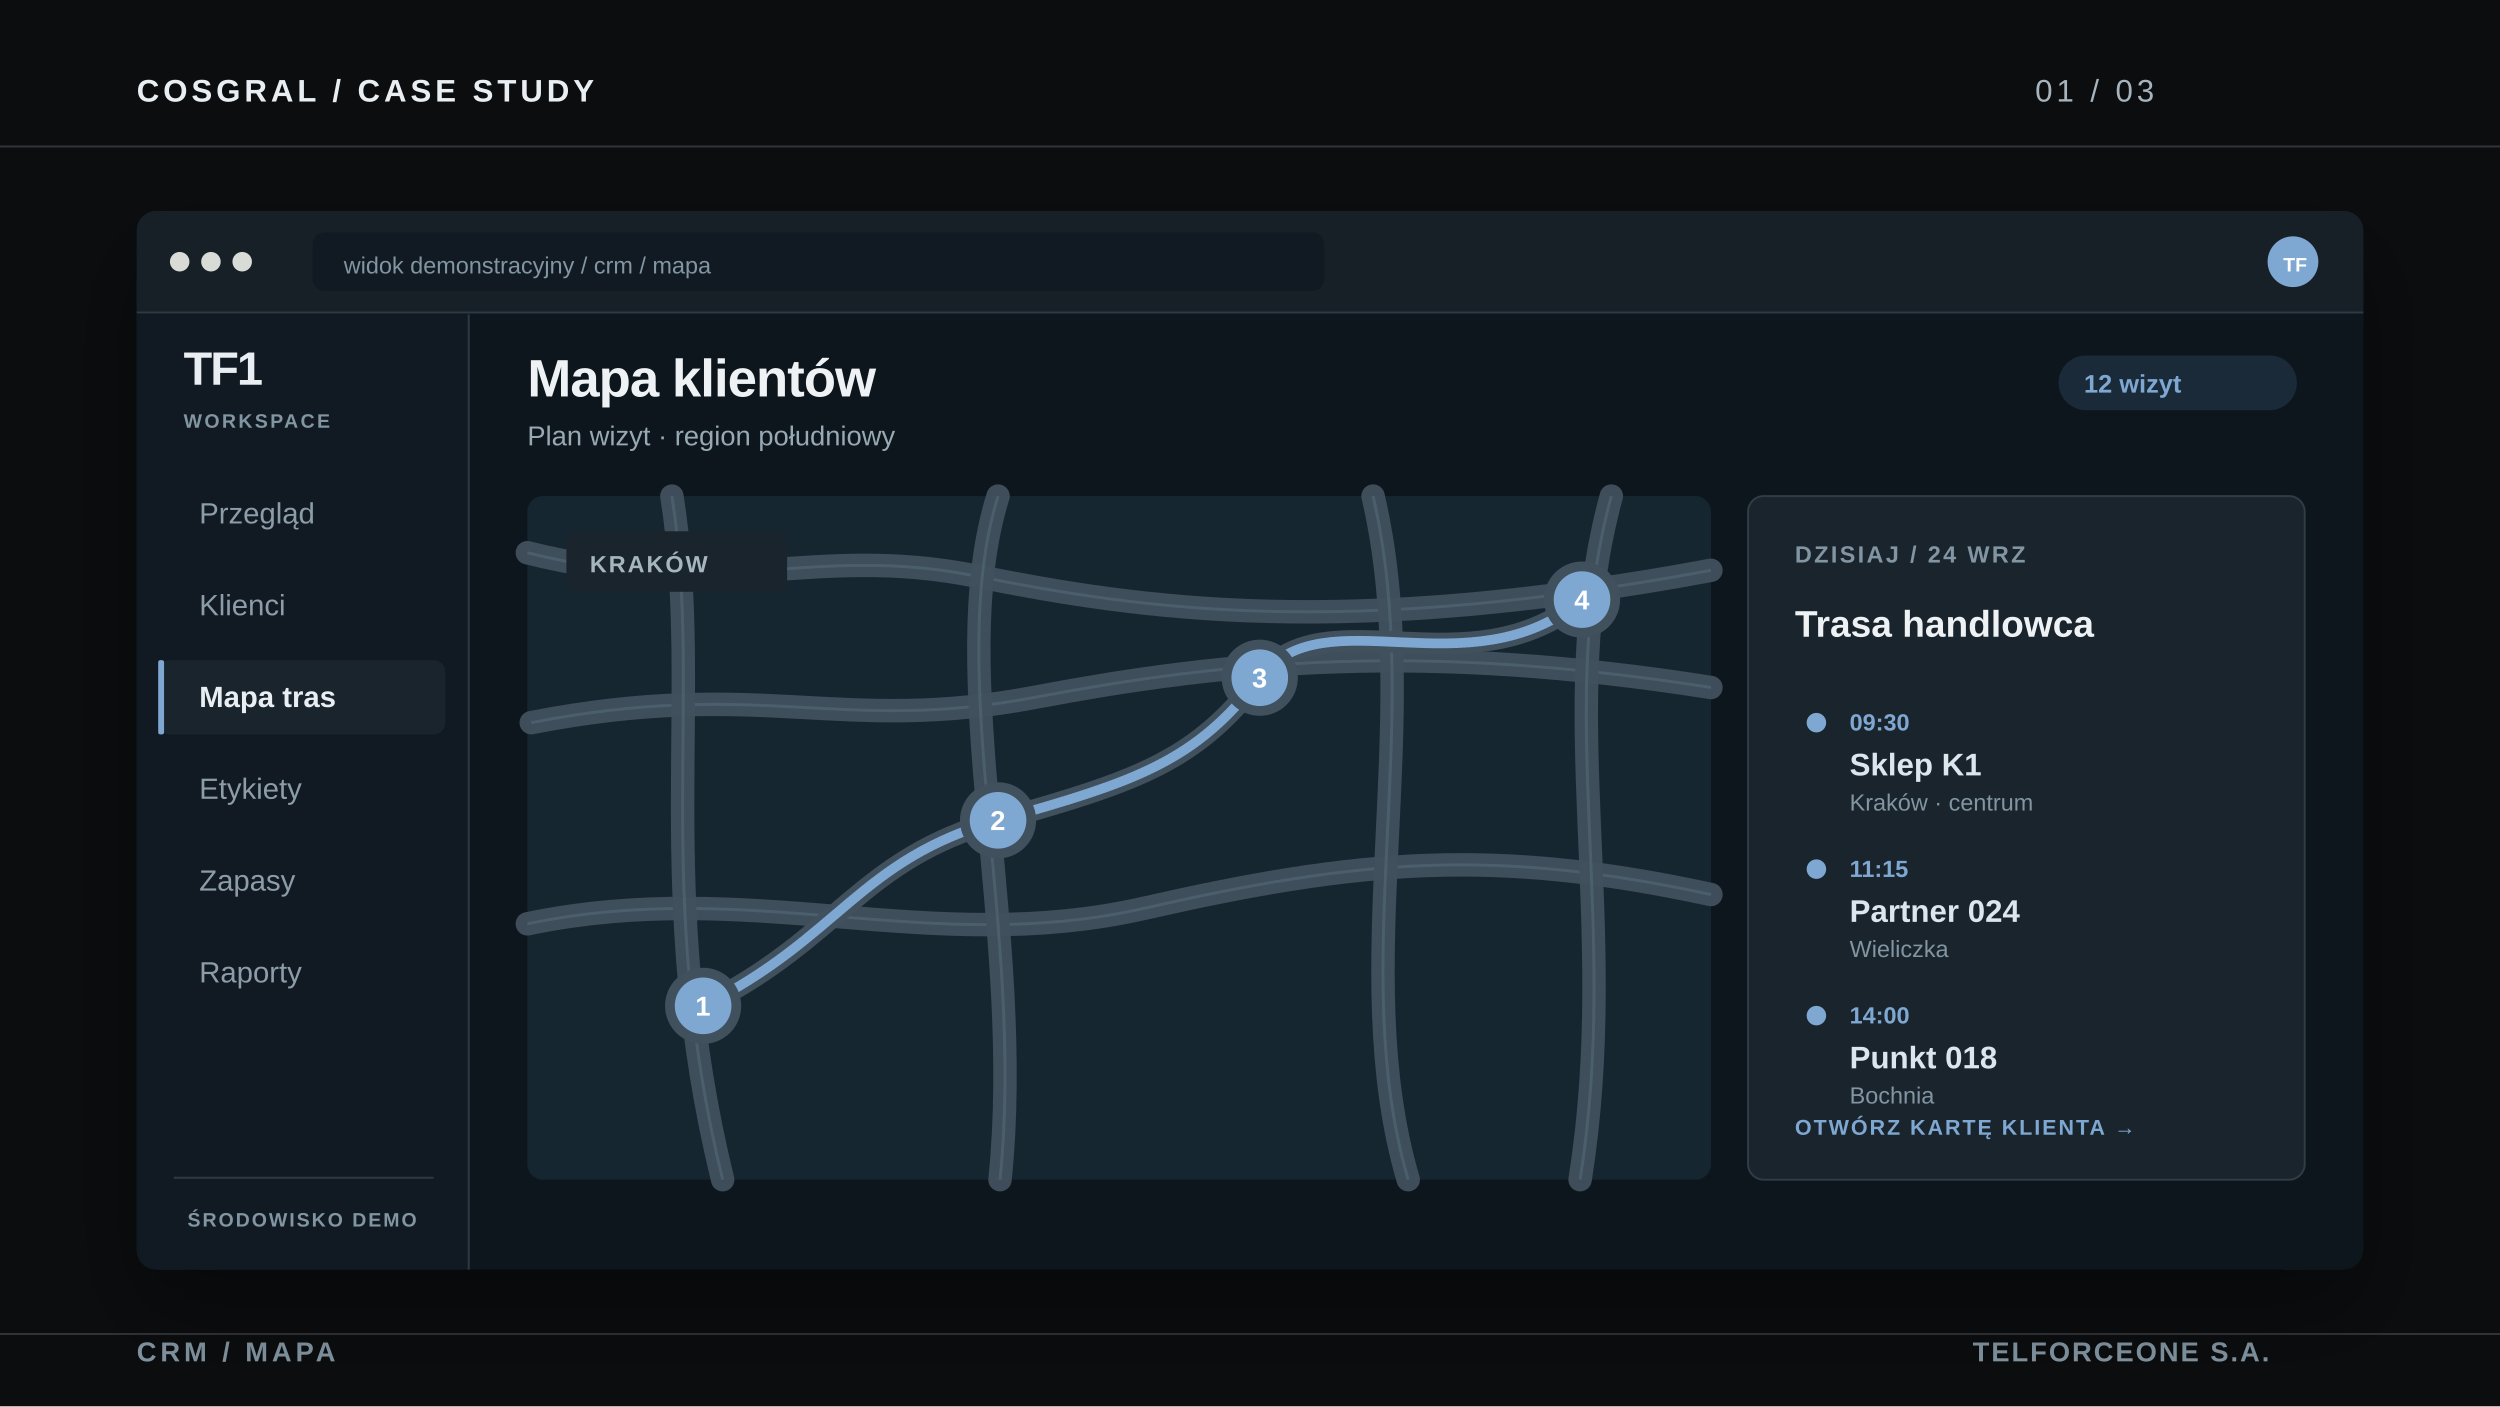
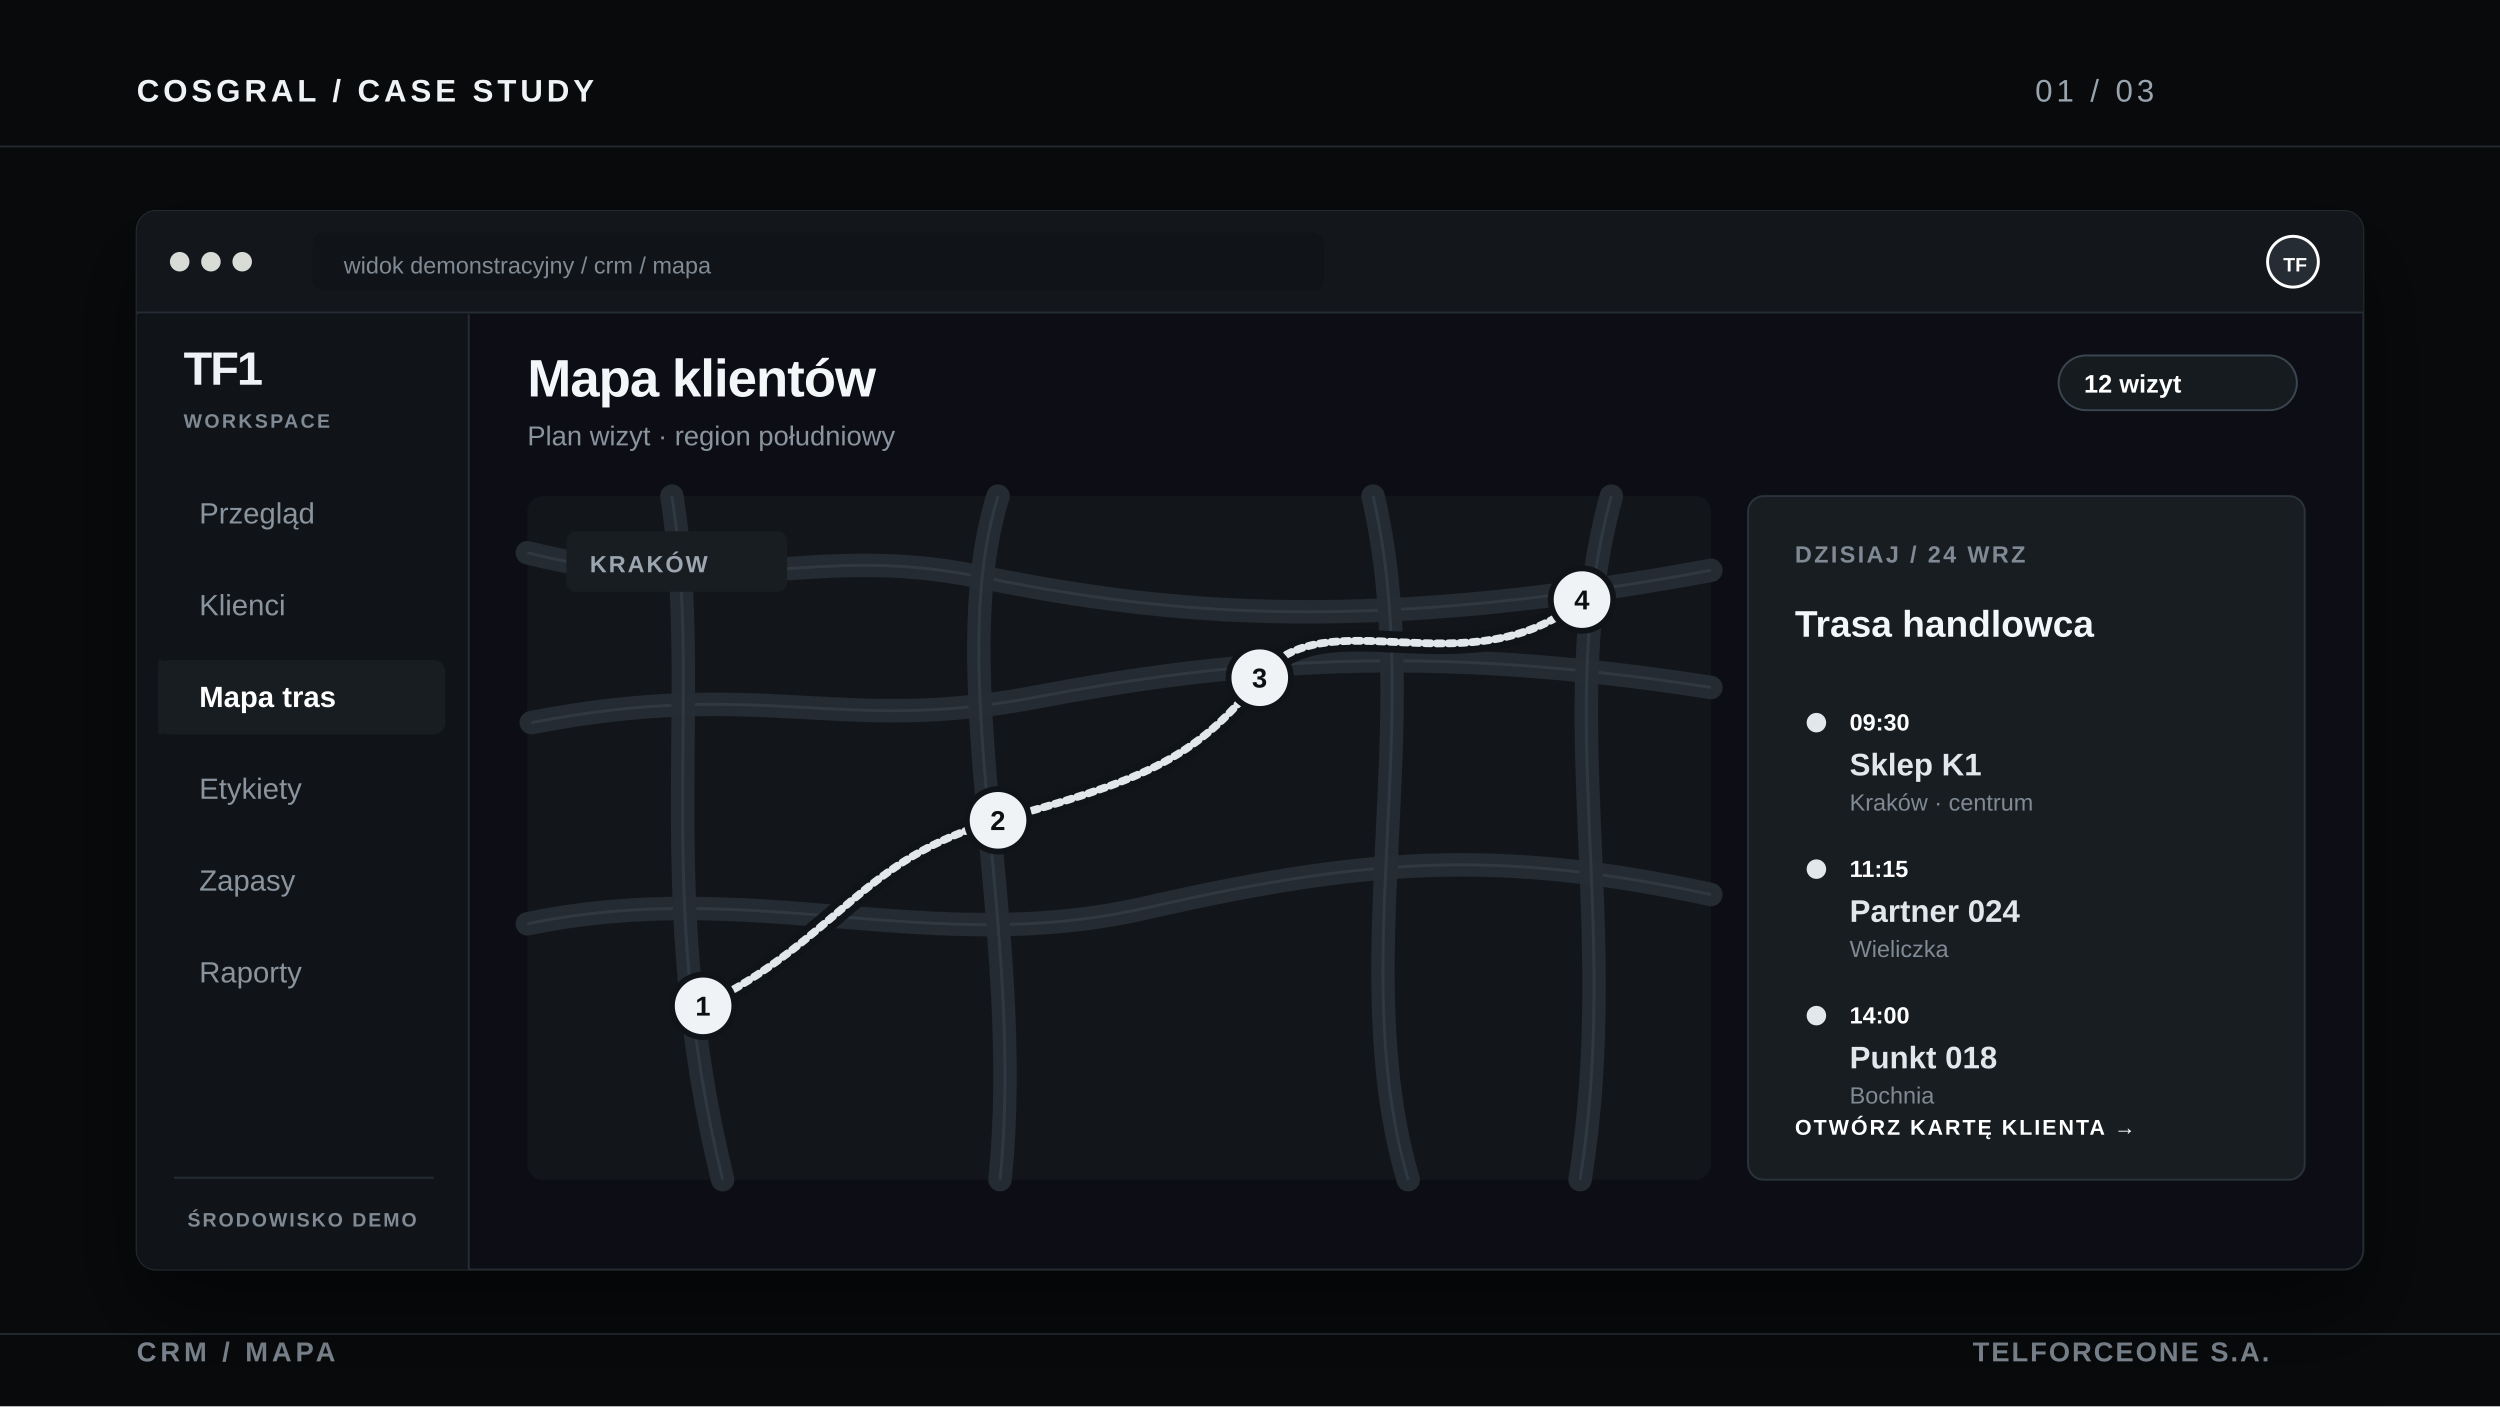
<svg xmlns="http://www.w3.org/2000/svg" viewBox="0 0 1280 720" role="img">
  <defs>
    <filter id="shadow" x="-20%" y="-30%" width="140%" height="160%">
-       <feDropShadow dx="0" dy="22" stdDeviation="22" flood-color="#000" flood-opacity=".35" />
+       <feDropShadow dx="0" dy="22" stdDeviation="22" flood-color="#000" flood-opacity=".5" />
    </filter>
    <clipPath id="screen">
      <rect x="70" y="108" width="1140" height="542" rx="10" />
    </clipPath>
  </defs>
-   <rect width="1280" height="720" fill="#0B0D0F" />
-   <path d="M0 75H1280M0 683H1280" stroke="#313438" />
-   <text x="70" y="52" fill="#E9EEF2" font-family="Arial, Helvetica, sans-serif" font-size="16" font-weight="700" letter-spacing="2">COSGRAL  /  CASE STUDY</text>
-   <text x="1042" y="52" fill="#A7B4BD" font-family="Arial, Helvetica, sans-serif" font-size="16" font-weight="400" letter-spacing="2">01  /  03</text>
-   <text x="70" y="697" fill="#8295A2" font-family="Arial, Helvetica, sans-serif" font-size="14" font-weight="700" letter-spacing="2">CRM / MAPA</text>
-   <text x="1010" y="697" fill="#8295A2" font-family="Arial, Helvetica, sans-serif" font-size="14" font-weight="700" letter-spacing="1">TELFORCEONE S.A.</text>
+   <rect width="1280" height="720" fill="#080A0C" />
+   <path d="M0 75H1280M0 683H1280" stroke="#222830" />
+   <text x="70" y="52" fill="#F0F3F6" font-family="Arial, Helvetica, sans-serif" font-size="16" font-weight="700" letter-spacing="2">COSGRAL  /  CASE STUDY</text>
+   <text x="1042" y="52" fill="#9AA4AE" font-family="Arial, Helvetica, sans-serif" font-size="16" font-weight="400" letter-spacing="2">01  /  03</text>
+   <text x="70" y="697" fill="#808A94" font-family="Arial, Helvetica, sans-serif" font-size="14" font-weight="700" letter-spacing="2">CRM / MAPA</text>
+   <text x="1010" y="697" fill="#808A94" font-family="Arial, Helvetica, sans-serif" font-size="14" font-weight="700" letter-spacing="1">TELFORCEONE S.A.</text>
  <g filter="url(#shadow)">
-     <rect x="70" y="108" width="1140" height="542" rx="10" fill="#0F151B" />
+     <rect x="70" y="108" width="1140" height="542" rx="10" fill="#0D1013" stroke="#252C33" />
  </g>
  <g clip-path="url(#screen)">
-     <rect x="70" y="108" width="1140" height="52" rx="0" fill="#171F27" />
-     <path d="M70 160L1210 160" fill="none" stroke="#2D3944" stroke-width="1" />
+     <rect x="70" y="108" width="1140" height="52" rx="0" fill="#13171B" />
+     <path d="M70 160L1210 160" fill="none" stroke="#252C33" stroke-width="1" />
    <circle cx="92" cy="134" r="5" fill="#D9DBD7" />
    <circle cx="108" cy="134" r="5" fill="#D9DBD7" />
    <circle cx="124" cy="134" r="5" fill="#D9DBD7" />
-     <rect x="160" y="119" width="518" height="30" rx="6" fill="#111A22" />
-     <text x="176" y="140" fill="#8295A2" font-family="Arial, Helvetica, sans-serif" font-size="12" font-weight="400">widok demonstracyjny / crm / mapa</text>
-     <circle cx="1174" cy="134" r="13" fill="#7EA8D2" />
+     <rect x="160" y="119" width="518" height="30" rx="6" fill="#101418" />
+     <text x="176" y="140" fill="#808A94" font-family="Arial, Helvetica, sans-serif" font-size="12" font-weight="400">widok demonstracyjny / crm / mapa</text>
+     <circle cx="1174" cy="134" r="13" fill="#252C33" stroke="#FFFFFF" stroke-width="1.5" />
    <text x="1169" y="139" fill="#FFFFFF" font-family="Arial, Helvetica, sans-serif" font-size="10" font-weight="700">TF</text>
-     <rect x="70" y="161" width="170" height="489" rx="0" fill="#111A22" />
-     <path d="M240 161L240 650" fill="none" stroke="#2D3944" stroke-width="1" />
-     <text x="94" y="197" fill="#E9EEF2" font-family="Arial, Helvetica, sans-serif" font-size="24" font-weight="700" letter-spacing="-1">TF1</text>
-     <text x="94" y="219" fill="#8295A2" font-family="Arial, Helvetica, sans-serif" font-size="10" font-weight="700" letter-spacing="1.2">WORKSPACE</text>
-     <text x="102" y="268" fill="#8C9DA9" font-family="Arial, Helvetica, sans-serif" font-size="15" font-weight="400">Przegląd</text>
-     <text x="102" y="315" fill="#8C9DA9" font-family="Arial, Helvetica, sans-serif" font-size="15" font-weight="400">Klienci</text>
-     <rect x="81" y="338" width="147" height="38" rx="6" fill="#1A242D" />
-     <rect x="81" y="338" width="3" height="38" rx="1" fill="#7EA8D2" />
-     <text x="102" y="362" fill="#E9EEF2" font-family="Arial, Helvetica, sans-serif" font-size="15" font-weight="700">Mapa tras</text>
-     <text x="102" y="409" fill="#8C9DA9" font-family="Arial, Helvetica, sans-serif" font-size="15" font-weight="400">Etykiety</text>
-     <text x="102" y="456" fill="#8C9DA9" font-family="Arial, Helvetica, sans-serif" font-size="15" font-weight="400">Zapasy</text>
-     <text x="102" y="503" fill="#8C9DA9" font-family="Arial, Helvetica, sans-serif" font-size="15" font-weight="400">Raporty</text>
-     <path d="M89 603L222 603" fill="none" stroke="#2D3944" stroke-width="1" />
-     <text x="96" y="628" fill="#8295A2" font-family="Arial, Helvetica, sans-serif" font-size="10" font-weight="700" letter-spacing="1">ŚRODOWISKO DEMO</text>
-     <text x="270" y="203" fill="#EEF2F4" font-family="Arial, Helvetica, sans-serif" font-size="27" font-weight="700" letter-spacing="-0.5">Mapa klientów</text>
-     <text x="270" y="228" fill="#98A9B4" font-family="Arial, Helvetica, sans-serif" font-size="14" font-weight="400">Plan wizyt · region południowy</text>
-     <rect x="1054" y="182" width="122" height="28" rx="14" fill="#1A2A39" />
-     <text x="1067" y="201" fill="#7EA8D2" font-family="Arial, Helvetica, sans-serif" font-size="13" font-weight="700">12 wizyt</text>
-     <rect x="270" y="254" width="606" height="350" rx="8" fill="#162630" />
-     <rect x="895" y="254" width="285" height="350" rx="8" fill="#1A242D" stroke="#303C46" stroke-width="1" />
-     <path d="M270 283C370 308 415 278 500 295S688 327 876 292" fill="none" stroke="#40505C" stroke-width="12" stroke-linecap="round" opacity=".95" />
-     <path d="M270 283C370 308 415 278 500 295S688 327 876 292" fill="none" stroke="#516574" stroke-width="1.5" opacity=".7" />
-     <path d="M272 370C390 347 430 376 530 357S730 329 876 352" fill="none" stroke="#40505C" stroke-width="12" stroke-linecap="round" opacity=".95" />
-     <path d="M272 370C390 347 430 376 530 357S730 329 876 352" fill="none" stroke="#516574" stroke-width="1.5" opacity=".7" />
-     <path d="M270 473C385 449 476 490 586 465S765 434 876 458" fill="none" stroke="#40505C" stroke-width="12" stroke-linecap="round" opacity=".95" />
-     <path d="M270 473C385 449 476 490 586 465S765 434 876 458" fill="none" stroke="#516574" stroke-width="1.5" opacity=".7" />
-     <path d="M344 254C360 355 334 457 370 604" fill="none" stroke="#40505C" stroke-width="12" stroke-linecap="round" opacity=".95" />
-     <path d="M344 254C360 355 334 457 370 604" fill="none" stroke="#516574" stroke-width="1.5" opacity=".7" />
-     <path d="M511 254C483 344 525 478 512 604" fill="none" stroke="#40505C" stroke-width="12" stroke-linecap="round" opacity=".95" />
-     <path d="M511 254C483 344 525 478 512 604" fill="none" stroke="#516574" stroke-width="1.5" opacity=".7" />
-     <path d="M703 254C730 370 689 495 721 604" fill="none" stroke="#40505C" stroke-width="12" stroke-linecap="round" opacity=".95" />
-     <path d="M703 254C730 370 689 495 721 604" fill="none" stroke="#516574" stroke-width="1.5" opacity=".7" />
-     <path d="M825 254C795 364 830 472 809 604" fill="none" stroke="#40505C" stroke-width="12" stroke-linecap="round" opacity=".95" />
-     <path d="M825 254C795 364 830 472 809 604" fill="none" stroke="#516574" stroke-width="1.5" opacity=".7" />
-     <rect x="290" y="272" width="113" height="31" rx="5" fill="#1A242D" />
-     <text x="302" y="293" fill="#A5B6BF" font-family="Arial, Helvetica, sans-serif" font-size="12" font-weight="700" letter-spacing="1">KRAKÓW</text>
-     <path d="M360 515C430 480 440 440 511 420S612 390 645 347S752 355 810 307" fill="none" stroke="#40505C" stroke-width="11" stroke-linecap="round" />
-     <path d="M360 515C430 480 440 440 511 420S612 390 645 347S752 355 810 307" fill="none" stroke="#7EA8D2" stroke-width="5" stroke-linecap="round" stroke-dasharray="1 1" />
-     <circle cx="360" cy="515" r="17" fill="#7EA8D2" stroke="#40505C" stroke-width="5" />
-     <text x="356" y="520" fill="#FFFFFF" font-family="Arial, Helvetica, sans-serif" font-size="14" font-weight="700">1</text>
-     <circle cx="511" cy="420" r="17" fill="#7EA8D2" stroke="#40505C" stroke-width="5" />
-     <text x="507" y="425" fill="#FFFFFF" font-family="Arial, Helvetica, sans-serif" font-size="14" font-weight="700">2</text>
-     <circle cx="645" cy="347" r="17" fill="#7EA8D2" stroke="#40505C" stroke-width="5" />
-     <text x="641" y="352" fill="#FFFFFF" font-family="Arial, Helvetica, sans-serif" font-size="14" font-weight="700">3</text>
-     <circle cx="810" cy="307" r="17" fill="#7EA8D2" stroke="#40505C" stroke-width="5" />
-     <text x="806" y="312" fill="#FFFFFF" font-family="Arial, Helvetica, sans-serif" font-size="14" font-weight="700">4</text>
-     <text x="919" y="288" fill="#8295A2" font-family="Arial, Helvetica, sans-serif" font-size="12" font-weight="700" letter-spacing="1.2">DZISIAJ  /  24 WRZ</text>
-     <text x="919" y="326" fill="#EEF2F4" font-family="Arial, Helvetica, sans-serif" font-size="19" font-weight="700">Trasa handlowca</text>
-     <circle cx="930" cy="370" r="5" fill="#7EA8D2" />
-     <text x="947" y="374" fill="#7EA8D2" font-family="Arial, Helvetica, sans-serif" font-size="12" font-weight="700">09:30</text>
-     <text x="947" y="397" fill="#DDE6EC" font-family="Arial, Helvetica, sans-serif" font-size="16" font-weight="700">Sklep K1</text>
-     <text x="947" y="415" fill="#8295A2" font-family="Arial, Helvetica, sans-serif" font-size="12" font-weight="400">Kraków · centrum</text>
-     <circle cx="930" cy="445" r="5" fill="#7EA8D2" />
-     <text x="947" y="449" fill="#7EA8D2" font-family="Arial, Helvetica, sans-serif" font-size="12" font-weight="700">11:15</text>
-     <text x="947" y="472" fill="#DDE6EC" font-family="Arial, Helvetica, sans-serif" font-size="16" font-weight="700">Partner 024</text>
-     <text x="947" y="490" fill="#8295A2" font-family="Arial, Helvetica, sans-serif" font-size="12" font-weight="400">Wieliczka</text>
-     <circle cx="930" cy="520" r="5" fill="#7EA8D2" />
-     <text x="947" y="524" fill="#7EA8D2" font-family="Arial, Helvetica, sans-serif" font-size="12" font-weight="700">14:00</text>
-     <text x="947" y="547" fill="#DDE6EC" font-family="Arial, Helvetica, sans-serif" font-size="16" font-weight="700">Punkt 018</text>
-     <text x="947" y="565" fill="#8295A2" font-family="Arial, Helvetica, sans-serif" font-size="12" font-weight="400">Bochnia</text>
-     <text x="919" y="581" fill="#7EA8D2" font-family="Arial, Helvetica, sans-serif" font-size="11" font-weight="700" letter-spacing="1">OTWÓRZ KARTĘ KLIENTA →</text>
+     <rect x="70" y="161" width="170" height="489" rx="0" fill="#101418" />
+     <path d="M240 161L240 650" fill="none" stroke="#252C33" stroke-width="1" />
+     <text x="94" y="197" fill="#F0F3F6" font-family="Arial, Helvetica, sans-serif" font-size="24" font-weight="700" letter-spacing="-1">TF1</text>
+     <text x="94" y="219" fill="#808A94" font-family="Arial, Helvetica, sans-serif" font-size="10" font-weight="700" letter-spacing="1.2">WORKSPACE</text>
+     <text x="102" y="268" fill="#8A949E" font-family="Arial, Helvetica, sans-serif" font-size="15" font-weight="400">Przegląd</text>
+     <text x="102" y="315" fill="#8A949E" font-family="Arial, Helvetica, sans-serif" font-size="15" font-weight="400">Klienci</text>
+     <rect x="81" y="338" width="147" height="38" rx="6" fill="#181D22" />
+     <rect x="81" y="338" width="3" height="38" rx="1" fill="#181D22" />
+     <text x="102" y="362" fill="#FFFFFF" font-family="Arial, Helvetica, sans-serif" font-size="15" font-weight="700">Mapa tras</text>
+     <text x="102" y="409" fill="#8A949E" font-family="Arial, Helvetica, sans-serif" font-size="15" font-weight="400">Etykiety</text>
+     <text x="102" y="456" fill="#8A949E" font-family="Arial, Helvetica, sans-serif" font-size="15" font-weight="400">Zapasy</text>
+     <text x="102" y="503" fill="#8A949E" font-family="Arial, Helvetica, sans-serif" font-size="15" font-weight="400">Raporty</text>
+     <path d="M89 603L222 603" fill="none" stroke="#252C33" stroke-width="1" />
+     <text x="96" y="628" fill="#808A94" font-family="Arial, Helvetica, sans-serif" font-size="10" font-weight="700" letter-spacing="1">ŚRODOWISKO DEMO</text>
+     <text x="270" y="203" fill="#F4F7F9" font-family="Arial, Helvetica, sans-serif" font-size="27" font-weight="700" letter-spacing="-0.5">Mapa klientów</text>
+     <text x="270" y="228" fill="#8A949E" font-family="Arial, Helvetica, sans-serif" font-size="14" font-weight="400">Plan wizyt · region południowy</text>
+     <rect x="1054" y="182" width="122" height="28" rx="14" fill="#161B20" stroke="#3A4550" stroke-width="1" />
+     <text x="1067" y="201" fill="#FFFFFF" font-family="Arial, Helvetica, sans-serif" font-size="13" font-weight="700">12 wizyt</text>
+     <rect x="270" y="254" width="606" height="350" rx="8" fill="#12161A" />
+     <rect x="895" y="254" width="285" height="350" rx="8" fill="#181D22" stroke="#2A323A" stroke-width="1" />
+     <path d="M270 283C370 308 415 278 500 295S688 327 876 292" fill="none" stroke="#252C33" stroke-width="12" stroke-linecap="round" opacity=".95" />
+     <path d="M270 283C370 308 415 278 500 295S688 327 876 292" fill="none" stroke="#353E47" stroke-width="1.5" opacity=".7" />
+     <path d="M272 370C390 347 430 376 530 357S730 329 876 352" fill="none" stroke="#252C33" stroke-width="12" stroke-linecap="round" opacity=".95" />
+     <path d="M272 370C390 347 430 376 530 357S730 329 876 352" fill="none" stroke="#353E47" stroke-width="1.5" opacity=".7" />
+     <path d="M270 473C385 449 476 490 586 465S765 434 876 458" fill="none" stroke="#252C33" stroke-width="12" stroke-linecap="round" opacity=".95" />
+     <path d="M270 473C385 449 476 490 586 465S765 434 876 458" fill="none" stroke="#353E47" stroke-width="1.5" opacity=".7" />
+     <path d="M344 254C360 355 334 457 370 604" fill="none" stroke="#252C33" stroke-width="12" stroke-linecap="round" opacity=".95" />
+     <path d="M344 254C360 355 334 457 370 604" fill="none" stroke="#353E47" stroke-width="1.5" opacity=".7" />
+     <path d="M511 254C483 344 525 478 512 604" fill="none" stroke="#252C33" stroke-width="12" stroke-linecap="round" opacity=".95" />
+     <path d="M511 254C483 344 525 478 512 604" fill="none" stroke="#353E47" stroke-width="1.5" opacity=".7" />
+     <path d="M703 254C730 370 689 495 721 604" fill="none" stroke="#252C33" stroke-width="12" stroke-linecap="round" opacity=".95" />
+     <path d="M703 254C730 370 689 495 721 604" fill="none" stroke="#353E47" stroke-width="1.5" opacity=".7" />
+     <path d="M825 254C795 364 830 472 809 604" fill="none" stroke="#252C33" stroke-width="12" stroke-linecap="round" opacity=".95" />
+     <path d="M825 254C795 364 830 472 809 604" fill="none" stroke="#353E47" stroke-width="1.5" opacity=".7" />
+     <rect x="290" y="272" width="113" height="31" rx="5" fill="#181D22" />
+     <text x="302" y="293" fill="#9CA6B0" font-family="Arial, Helvetica, sans-serif" font-size="12" font-weight="700" letter-spacing="1">KRAKÓW</text>
+     <path d="M360 515C430 480 440 440 511 420S612 390 645 347S752 355 810 307" fill="none" stroke="#101418" stroke-width="11" stroke-linecap="round" />
+     <path d="M360 515C430 480 440 440 511 420S612 390 645 347S752 355 810 307" fill="none" stroke="#E2E7EC" stroke-width="4" stroke-linecap="round" stroke-dasharray="3 3" />
+     <circle cx="360" cy="515" r="16" fill="#F0F3F6" stroke="#101418" stroke-width="3" />
+     <text x="356" y="520" fill="#0D1013" font-family="Arial, Helvetica, sans-serif" font-size="14" font-weight="700">1</text>
+     <circle cx="511" cy="420" r="16" fill="#F0F3F6" stroke="#101418" stroke-width="3" />
+     <text x="507" y="425" fill="#0D1013" font-family="Arial, Helvetica, sans-serif" font-size="14" font-weight="700">2</text>
+     <circle cx="645" cy="347" r="16" fill="#F0F3F6" stroke="#101418" stroke-width="3" />
+     <text x="641" y="352" fill="#0D1013" font-family="Arial, Helvetica, sans-serif" font-size="14" font-weight="700">3</text>
+     <circle cx="810" cy="307" r="16" fill="#F0F3F6" stroke="#101418" stroke-width="3" />
+     <text x="806" y="312" fill="#0D1013" font-family="Arial, Helvetica, sans-serif" font-size="14" font-weight="700">4</text>
+     <text x="919" y="288" fill="#808A94" font-family="Arial, Helvetica, sans-serif" font-size="12" font-weight="700" letter-spacing="1.2">DZISIAJ  /  24 WRZ</text>
+     <text x="919" y="326" fill="#F4F7F9" font-family="Arial, Helvetica, sans-serif" font-size="19" font-weight="700">Trasa handlowca</text>
+     <circle cx="930" cy="370" r="5" fill="#E2E7EC" />
+     <text x="947" y="374" fill="#FFFFFF" font-family="Arial, Helvetica, sans-serif" font-size="12" font-weight="700">09:30</text>
+     <text x="947" y="397" fill="#E2E7EC" font-family="Arial, Helvetica, sans-serif" font-size="16" font-weight="700">Sklep K1</text>
+     <text x="947" y="415" fill="#808A94" font-family="Arial, Helvetica, sans-serif" font-size="12" font-weight="400">Kraków · centrum</text>
+     <circle cx="930" cy="445" r="5" fill="#E2E7EC" />
+     <text x="947" y="449" fill="#FFFFFF" font-family="Arial, Helvetica, sans-serif" font-size="12" font-weight="700">11:15</text>
+     <text x="947" y="472" fill="#E2E7EC" font-family="Arial, Helvetica, sans-serif" font-size="16" font-weight="700">Partner 024</text>
+     <text x="947" y="490" fill="#808A94" font-family="Arial, Helvetica, sans-serif" font-size="12" font-weight="400">Wieliczka</text>
+     <circle cx="930" cy="520" r="5" fill="#E2E7EC" />
+     <text x="947" y="524" fill="#FFFFFF" font-family="Arial, Helvetica, sans-serif" font-size="12" font-weight="700">14:00</text>
+     <text x="947" y="547" fill="#E2E7EC" font-family="Arial, Helvetica, sans-serif" font-size="16" font-weight="700">Punkt 018</text>
+     <text x="947" y="565" fill="#808A94" font-family="Arial, Helvetica, sans-serif" font-size="12" font-weight="400">Bochnia</text>
+     <text x="919" y="581" fill="#FFFFFF" font-family="Arial, Helvetica, sans-serif" font-size="11" font-weight="700" letter-spacing="1">OTWÓRZ KARTĘ KLIENTA →</text>
  </g>
</svg>
